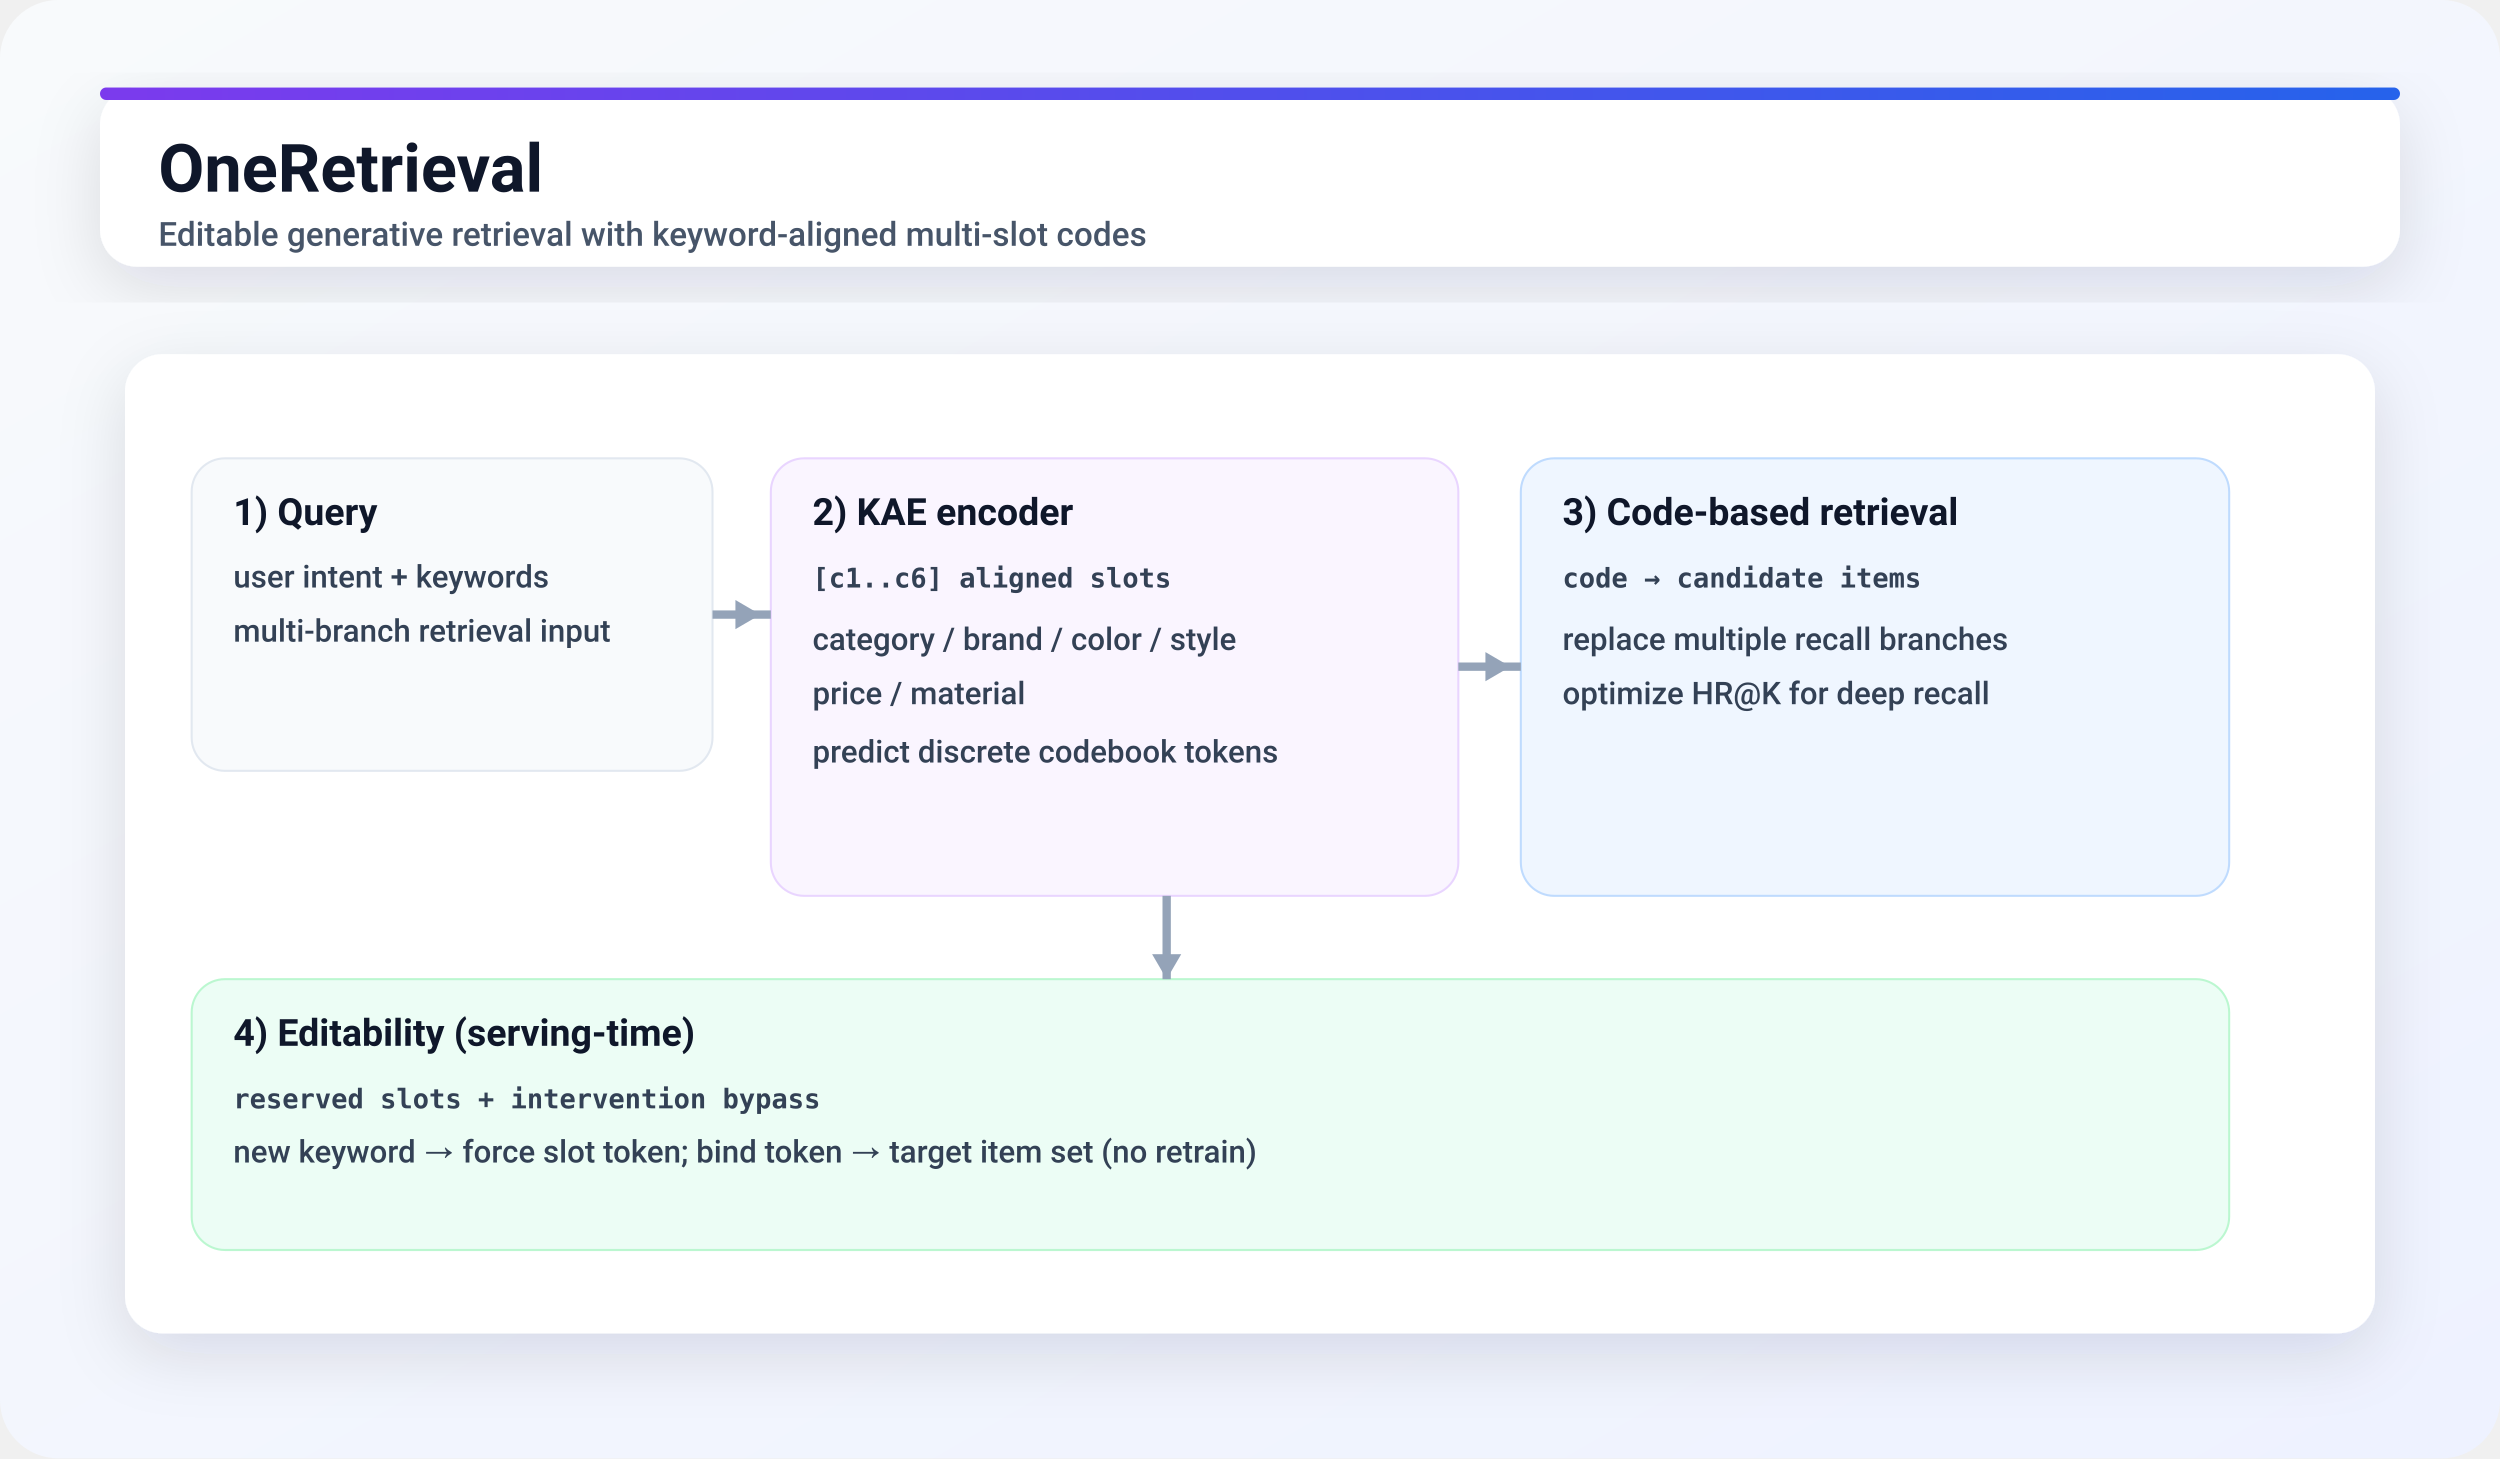
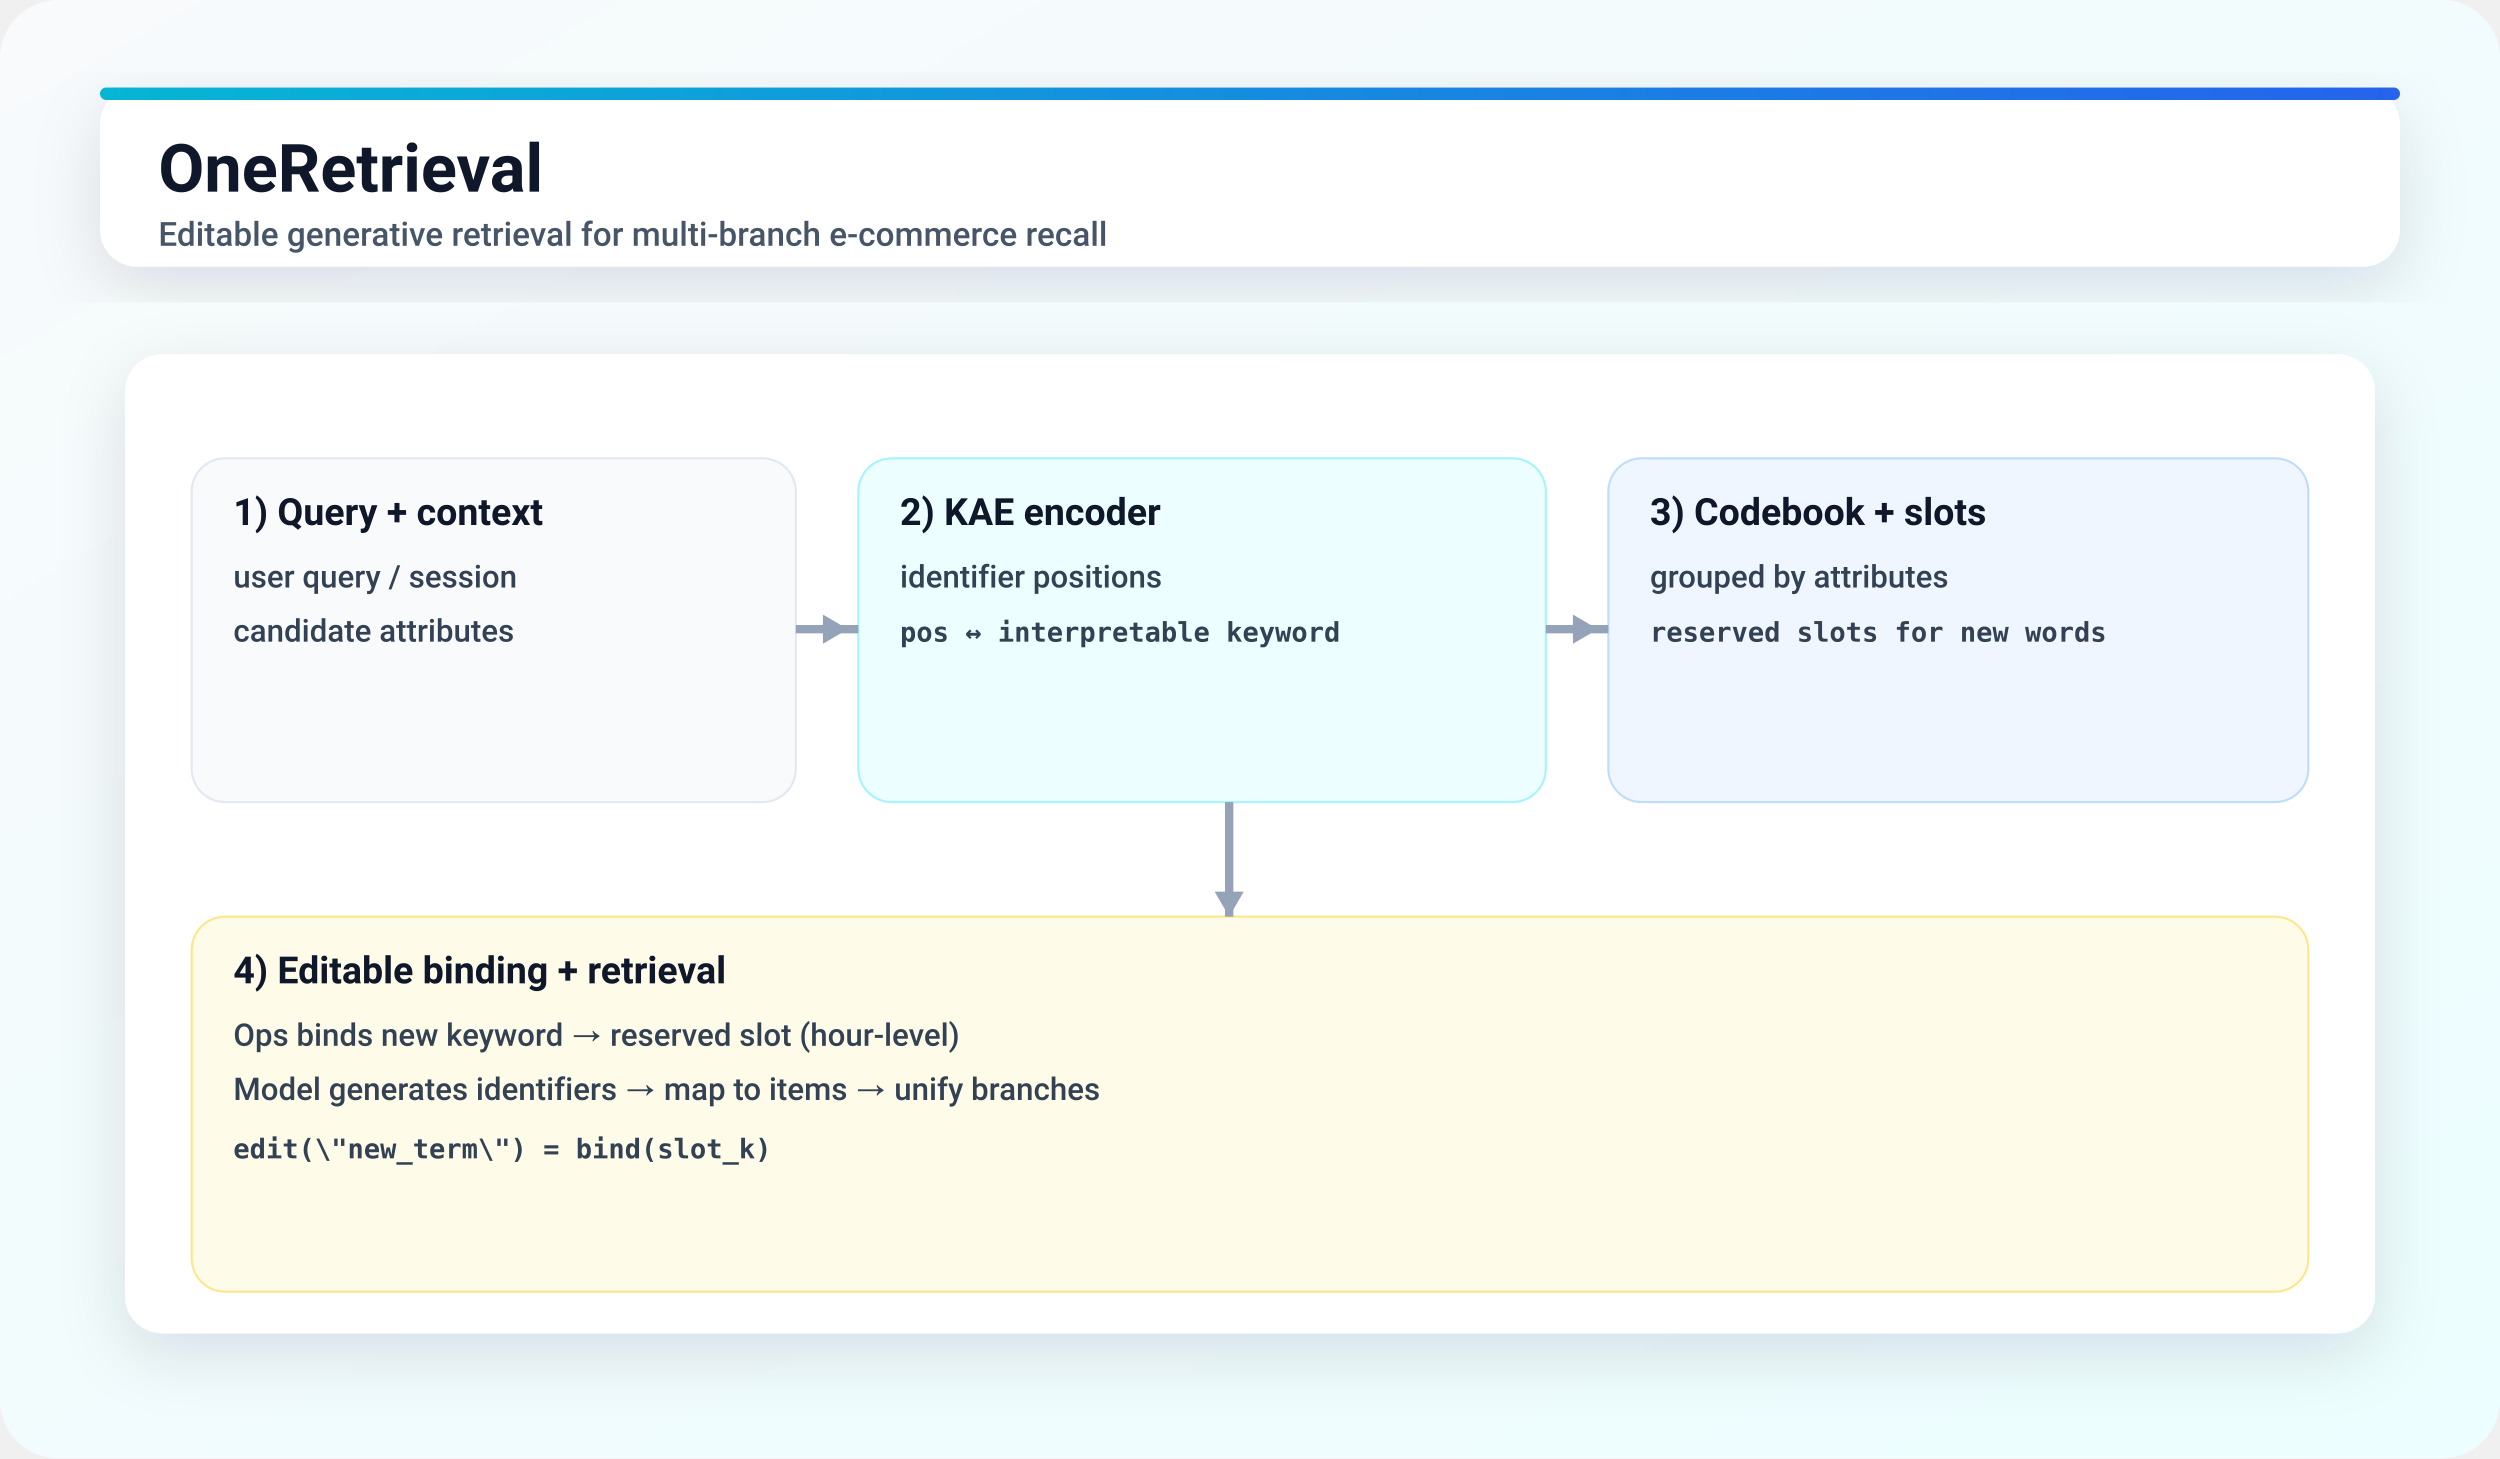
<svg xmlns="http://www.w3.org/2000/svg" width="1200" height="700" viewBox="0 0 1200 700">
  <defs>
    <linearGradient id="bg" x1="0" y1="0" x2="1" y2="1">
      <stop offset="0%" stop-color="#f8fafc" />
-       <stop offset="100%" stop-color="#eef2ff" />
+       <stop offset="100%" stop-color="#ecfeff" />
    </linearGradient>
    <linearGradient id="bar" x1="0" y1="0" x2="1" y2="0">
-       <stop offset="0%" stop-color="#7c3aed" />
+       <stop offset="0%" stop-color="#06b6d4" />
      <stop offset="100%" stop-color="#2563eb" />
    </linearGradient>
    <filter id="sh" x="-20%" y="-20%" width="140%" height="140%">
      <feDropShadow dx="0" dy="10" stdDeviation="16" flood-color="#0f172a" flood-opacity="0.12" />
    </filter>
    <style>
      .t{font:700 32px ui-sans-serif,system-ui,-apple-system,Segoe UI,Roboto,Helvetica,Arial;fill:#0f172a}
      .s{font:500 16px ui-sans-serif,system-ui,-apple-system,Segoe UI,Roboto,Helvetica,Arial;fill:#475569}
      .h{font:700 18px ui-sans-serif,system-ui,-apple-system,Segoe UI,Roboto,Helvetica,Arial;fill:#0f172a}
      .p{font:500 15px ui-sans-serif,system-ui,-apple-system,Segoe UI,Roboto,Helvetica,Arial;fill:#334155}
      .m{font:600 13px ui-monospace,SFMono-Regular,Menlo,Consolas,monospace;fill:#334155}
    </style>
  </defs>
  <rect width="1200" height="700" rx="28" fill="url(#bg)" />
  <g filter="url(#sh)">
    <rect x="48" y="42" width="1104" height="86" rx="18" fill="#fff" />
  </g>
  <rect x="48" y="42" width="1104" height="6" rx="3" fill="url(#bar)" />
  <text class="t" x="76" y="92">OneRetrieval</text>
-   <text class="s" x="76" y="118">Editable generative retrieval with keyword-aligned multi-slot codes</text>
+   <text class="s" x="76" y="118">Editable generative retrieval for multi-branch e-commerce recall</text>
  <g filter="url(#sh)">
    <rect x="60" y="170" width="1080" height="470" rx="18" fill="#fff" />
  </g>
-   <rect x="92" y="220" width="250" height="150" rx="16" fill="#f8fafc" stroke="#e2e8f0" />
-   <text class="h" x="112" y="252">1) Query</text>
-   <text class="p" x="112" y="282">user intent + keywords</text>
-   <text class="p" x="112" y="308">multi-branch retrieval input</text>
-   <rect x="370" y="220" width="330" height="210" rx="16" fill="#faf5ff" stroke="#e9d5ff" />
-   <text class="h" x="390" y="252">2) KAE encoder</text>
-   <text class="m" x="390" y="282">[c1..c6] aligned slots</text>
-   <text class="p" x="390" y="312">category / brand / color / style</text>
-   <text class="p" x="390" y="338">price / material</text>
-   <text class="p" x="390" y="366">predict discrete codebook tokens</text>
-   <rect x="730" y="220" width="340" height="210" rx="16" fill="#eff6ff" stroke="#bfdbfe" />
-   <text class="h" x="750" y="252">3) Code-based retrieval</text>
-   <text class="m" x="750" y="282">code → candidate items</text>
-   <text class="p" x="750" y="312">replace multiple recall branches</text>
-   <text class="p" x="750" y="338">optimize HR@K for deep recall</text>
-   <rect x="92" y="470" width="978" height="130" rx="16" fill="#ecfdf5" stroke="#bbf7d0" />
-   <text class="h" x="112" y="502">4) Editability (serving-time)</text>
-   <text class="m" x="112" y="532">reserved slots + intervention bypass</text>
-   <text class="p" x="112" y="558">new keyword → force slot token; bind token → target item set (no retrain)</text>
+   <rect x="92" y="220" width="290" height="165" rx="16" fill="#f8fafc" stroke="#e2e8f0" />
+   <text class="h" x="112" y="252">1) Query + context</text>
+   <text class="p" x="112" y="282">user query / session</text>
+   <text class="p" x="112" y="308">candidate attributes</text>
+   <rect x="412" y="220" width="330" height="165" rx="16" fill="#ecfeff" stroke="#a5f3fc" />
+   <text class="h" x="432" y="252">2) KAE encoder</text>
+   <text class="p" x="432" y="282">identifier positions</text>
+   <text class="m" x="432" y="308">pos ↔ interpretable keyword</text>
+   <rect x="772" y="220" width="336" height="165" rx="16" fill="#eff6ff" stroke="#bfdbfe" />
+   <text class="h" x="792" y="252">3) Codebook + slots</text>
+   <text class="p" x="792" y="282">grouped by attributes</text>
+   <text class="m" x="792" y="308">reserved slots for new words</text>
+   <rect x="92" y="440" width="1016" height="180" rx="16" fill="#fefce8" stroke="#fde68a" />
+   <text class="h" x="112" y="472">4) Editable binding + retrieval</text>
+   <text class="p" x="112" y="502">Ops binds new keyword → reserved slot (hour-level)</text>
+   <text class="p" x="112" y="528">Model generates identifiers → map to items → unify branches</text>
+   <text class="m" x="112" y="556">edit(\"new_term\") = bind(slot_k)</text>
  <g fill="none" stroke="#94a3b8" stroke-width="4">
-     <path d="M 342 295 L 370 295" />
-     <path d="M 700 320 L 730 320" />
-     <path d="M 560 430 L 560 470" />
+     <path d="M 382 302 L 412 302" />
+     <path d="M 742 302 L 772 302" />
+     <path d="M 590 385 L 590 440" />
  </g>
  <g fill="#94a3b8">
-     <polygon points="365,295 353,288 353,302" />
-     <polygon points="725,320 713,313 713,327" />
-     <polygon points="560,470 553,458 567,458" />
+     <polygon points="407,302 395,295 395,309" />
+     <polygon points="767,302 755,295 755,309" />
+     <polygon points="590,440 583,428 597,428" />
  </g>
</svg>
